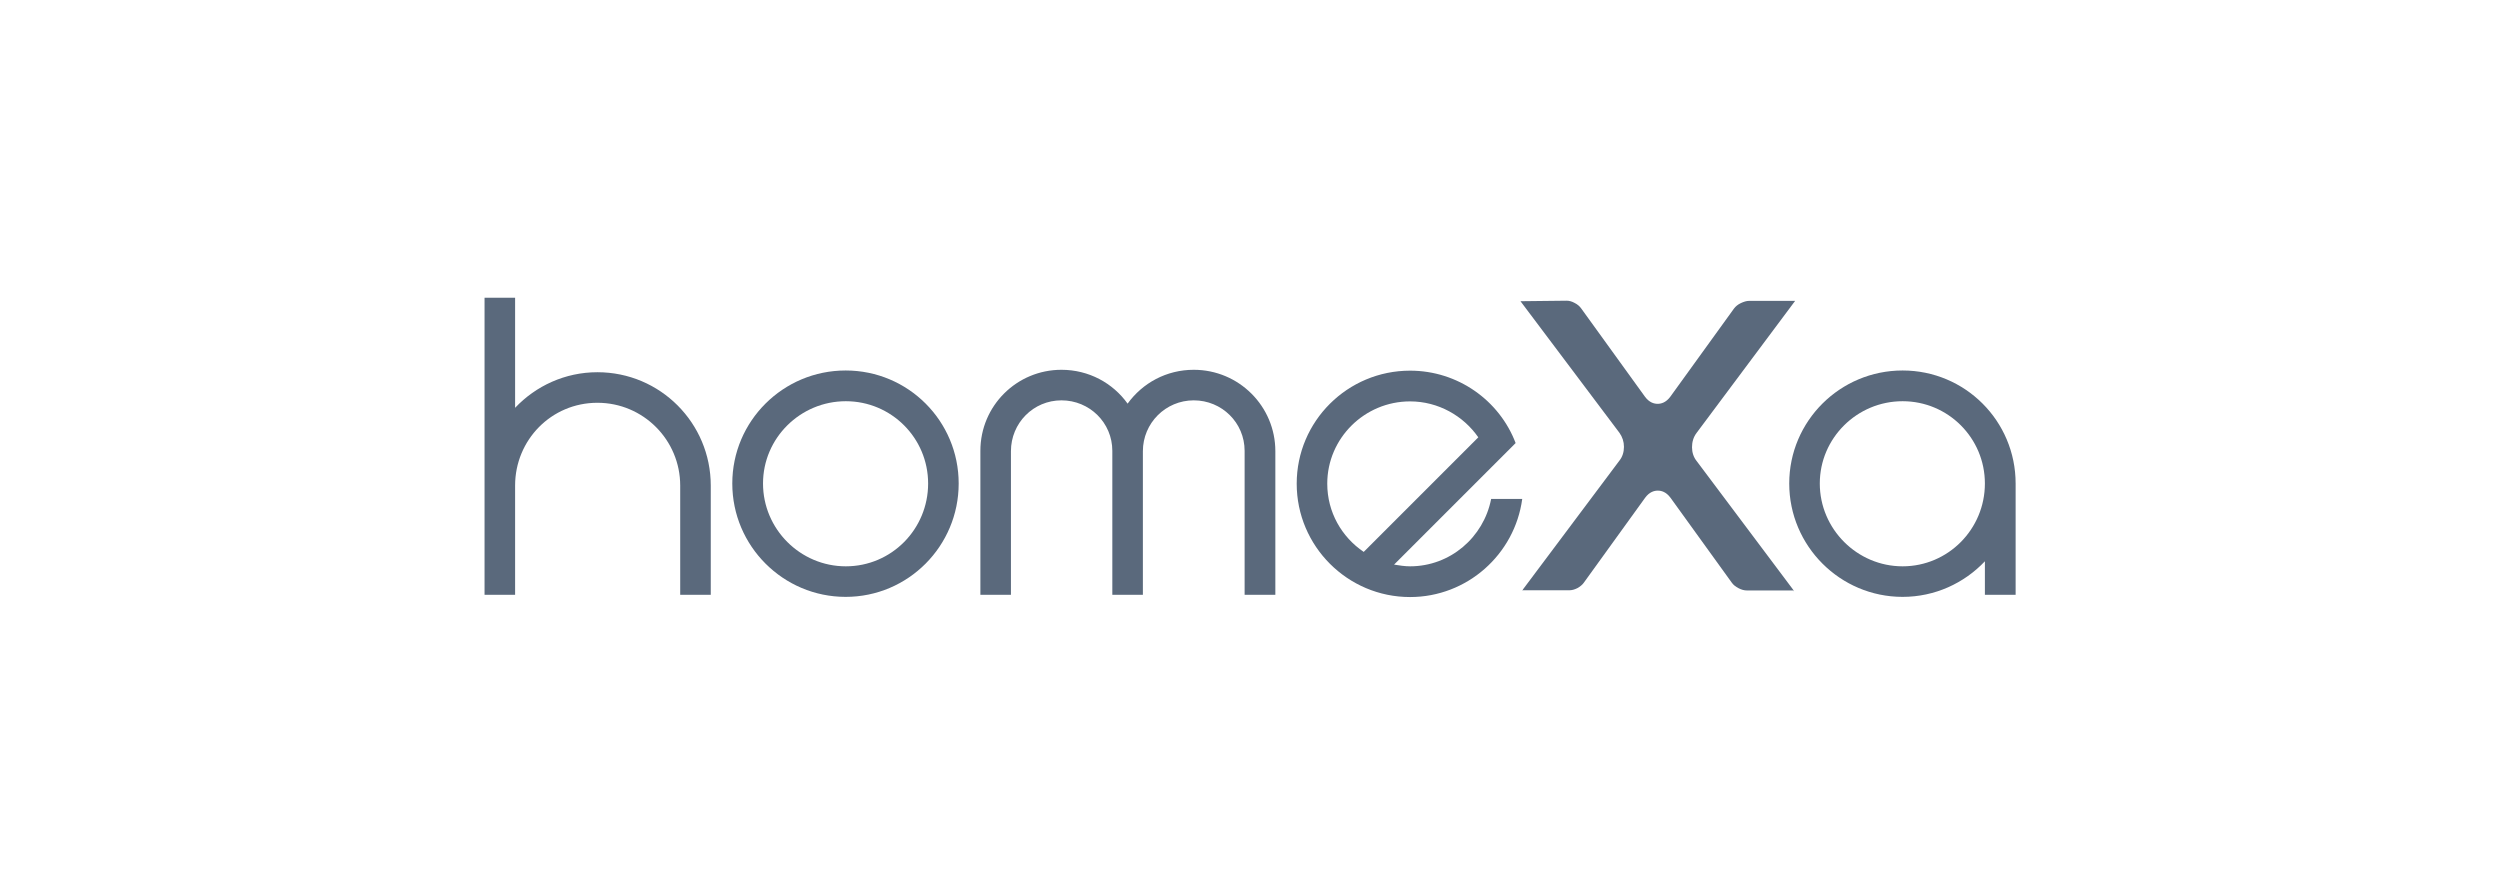
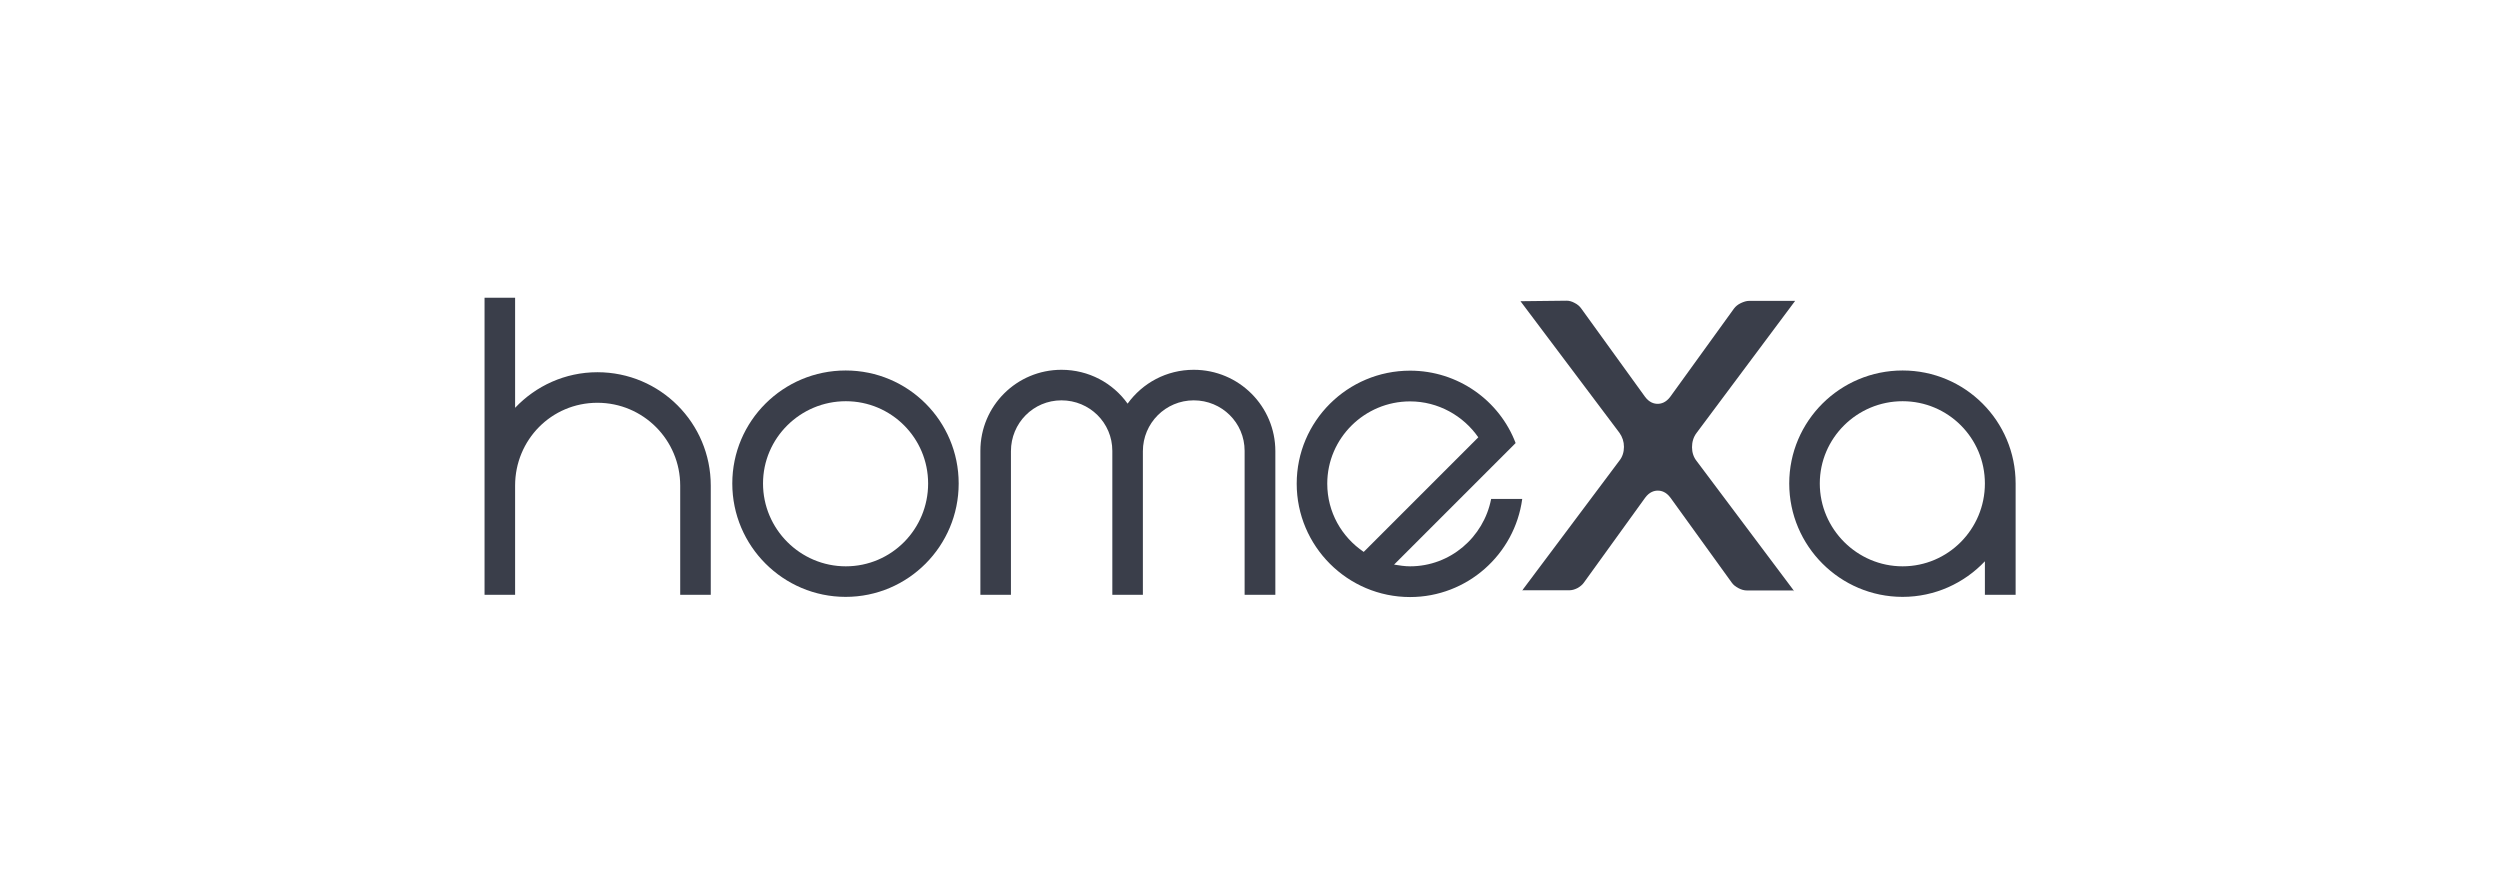
<svg xmlns="http://www.w3.org/2000/svg" id="Wordmark" version="1.1" viewBox="0 0 144 51.54">
  <defs>
    <style>
      .st0 {
-         fill: #5a697c;
+         fill: #3a3e4a;
      }
    </style>
  </defs>
  <path class="st0" d="M29.67,34.26h-1.76v-17.11h1.76v6.34c1.19-1.26,2.88-2.05,4.74-2.05,3.62,0,6.53,2.93,6.53,6.53v6.29h-1.76v-6.29c0-2.62-2.12-4.77-4.77-4.77s-4.74,2.14-4.74,4.77v6.29Z" />
  <path class="st0" d="M55.22,27.85c0,3.6-2.91,6.53-6.51,6.53s-6.53-2.93-6.53-6.53,2.93-6.51,6.53-6.51,6.51,2.91,6.51,6.51ZM53.46,27.85c0-2.62-2.12-4.74-4.74-4.74s-4.77,2.12-4.77,4.74,2.14,4.77,4.77,4.77,4.74-2.14,4.74-4.77Z" />
  <path class="st0" d="M71.69,34.26v-8.29c0-1.62-1.31-2.91-2.93-2.91s-2.93,1.31-2.93,2.93v8.27h-1.76v-8.29c0-1.62-1.31-2.91-2.93-2.91s-2.91,1.31-2.91,2.93v8.27h-1.76v-8.29c0-2.6,2.1-4.67,4.67-4.67,1.57,0,2.96.76,3.81,1.95.86-1.19,2.24-1.95,3.81-1.95,2.6,0,4.7,2.1,4.7,4.69v8.27h-1.76Z" />
  <path class="st0" d="M80.29,32.52c.31.05.62.1.93.1,2.31,0,4.24-1.67,4.67-3.88h1.79c-.43,3.19-3.17,5.65-6.46,5.65-3.6,0-6.53-2.93-6.53-6.53s2.93-6.51,6.53-6.51c2.76,0,5.15,1.72,6.08,4.17l-7.01,7.01ZM78.55,31.79l6.6-6.6c-.86-1.24-2.31-2.07-3.93-2.07-2.62,0-4.77,2.12-4.77,4.74,0,1.64.83,3.07,2.1,3.93Z" />
  <path class="st0" d="M103.29,34.01h-2.67c-.15,0-.31-.04-.48-.13-.17-.09-.3-.19-.39-.32l-3.53-4.89c-.25-.34-.53-.41-.73-.41s-.48.07-.73.41l-3.53,4.89c-.09.13-.22.23-.38.32-.16.08-.31.12-.46.12h-2.67s-.03.03-.03.03c0,0,0-.03.04-.09l5.55-7.41c.17-.21.26-.49.26-.79s-.09-.57-.26-.81l-5.7-7.58,2.66-.03c.14,0,.3.04.46.13.16.08.29.19.38.32l3.67,5.08c.25.34.53.41.73.41s.48-.07.73-.41l3.67-5.08c.09-.12.22-.23.39-.31.17-.08.33-.13.48-.13h2.65l-5.68,7.61c-.18.24-.26.52-.26.82s.09.58.27.8l5.55,7.4c.05.07.06.11.06.11l-.05-.06Z" />
  <path class="st0" d="M116.09,34.26h-1.76v-1.93c-1.19,1.26-2.88,2.05-4.74,2.05-3.6,0-6.53-2.93-6.53-6.53s2.93-6.51,6.53-6.51,6.51,2.91,6.51,6.51v6.41ZM114.33,27.85c0-2.62-2.12-4.74-4.74-4.74s-4.77,2.12-4.77,4.74,2.15,4.77,4.77,4.77,4.74-2.14,4.74-4.77Z" />
</svg>
